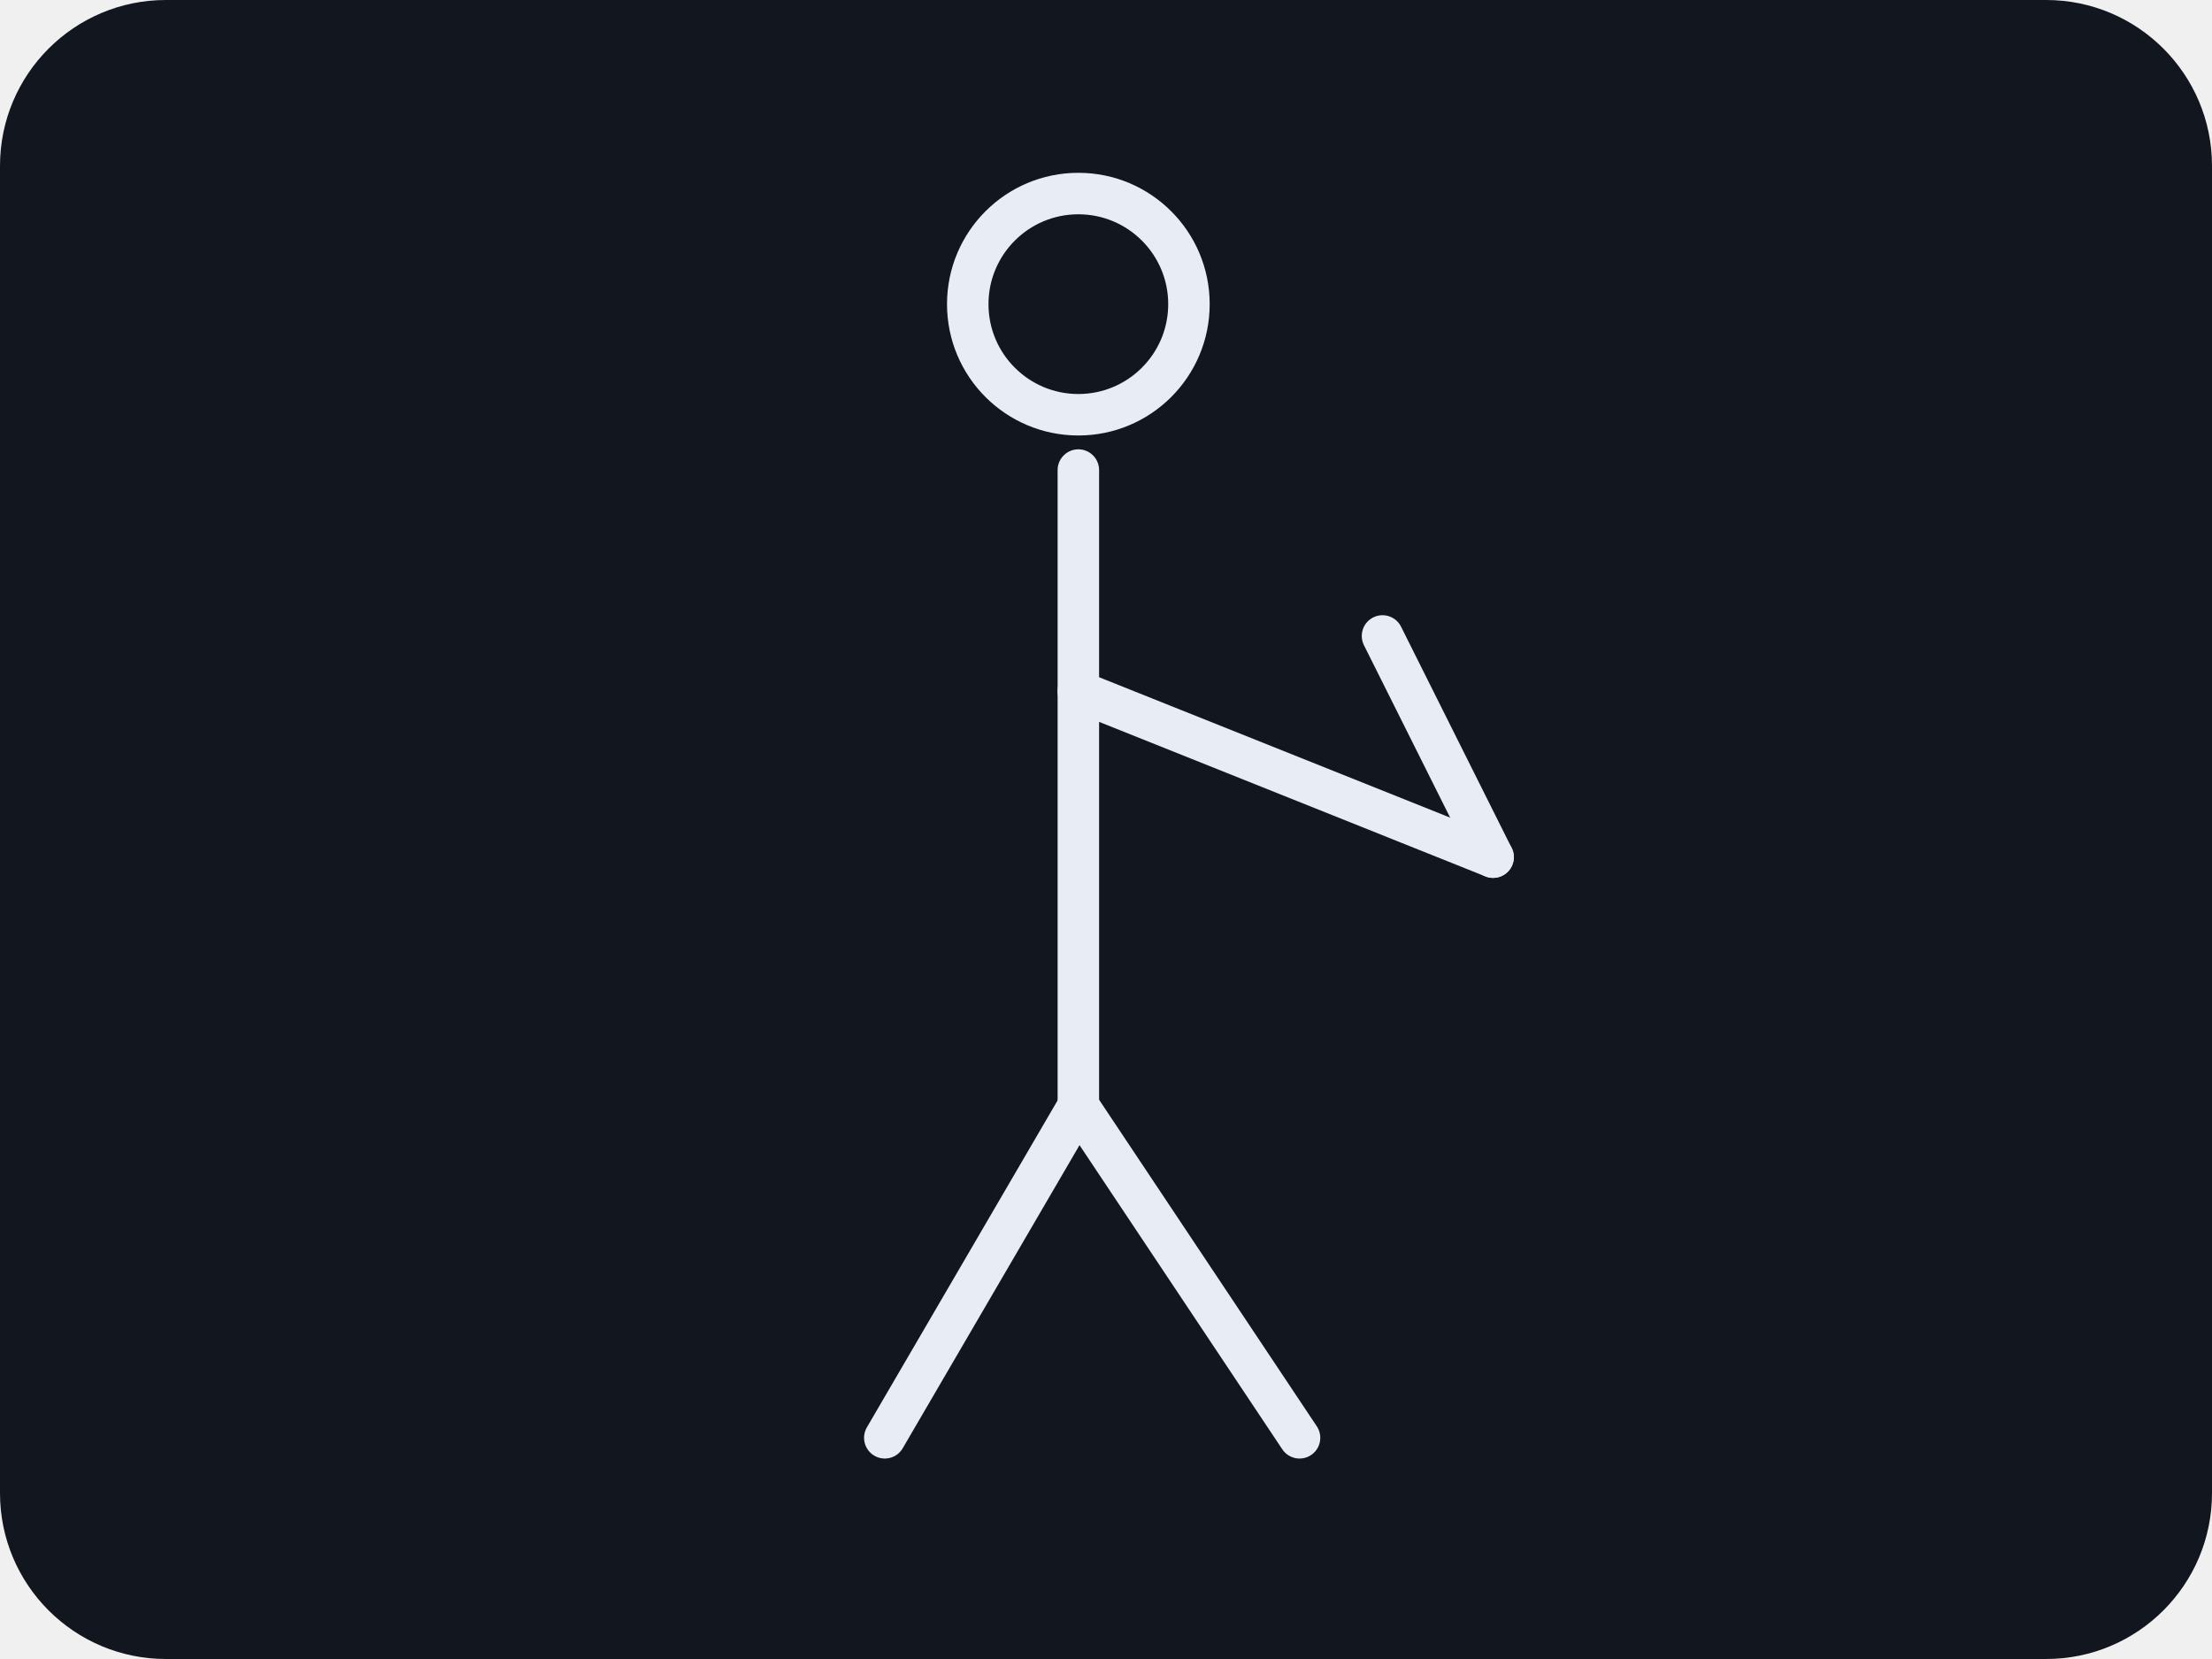
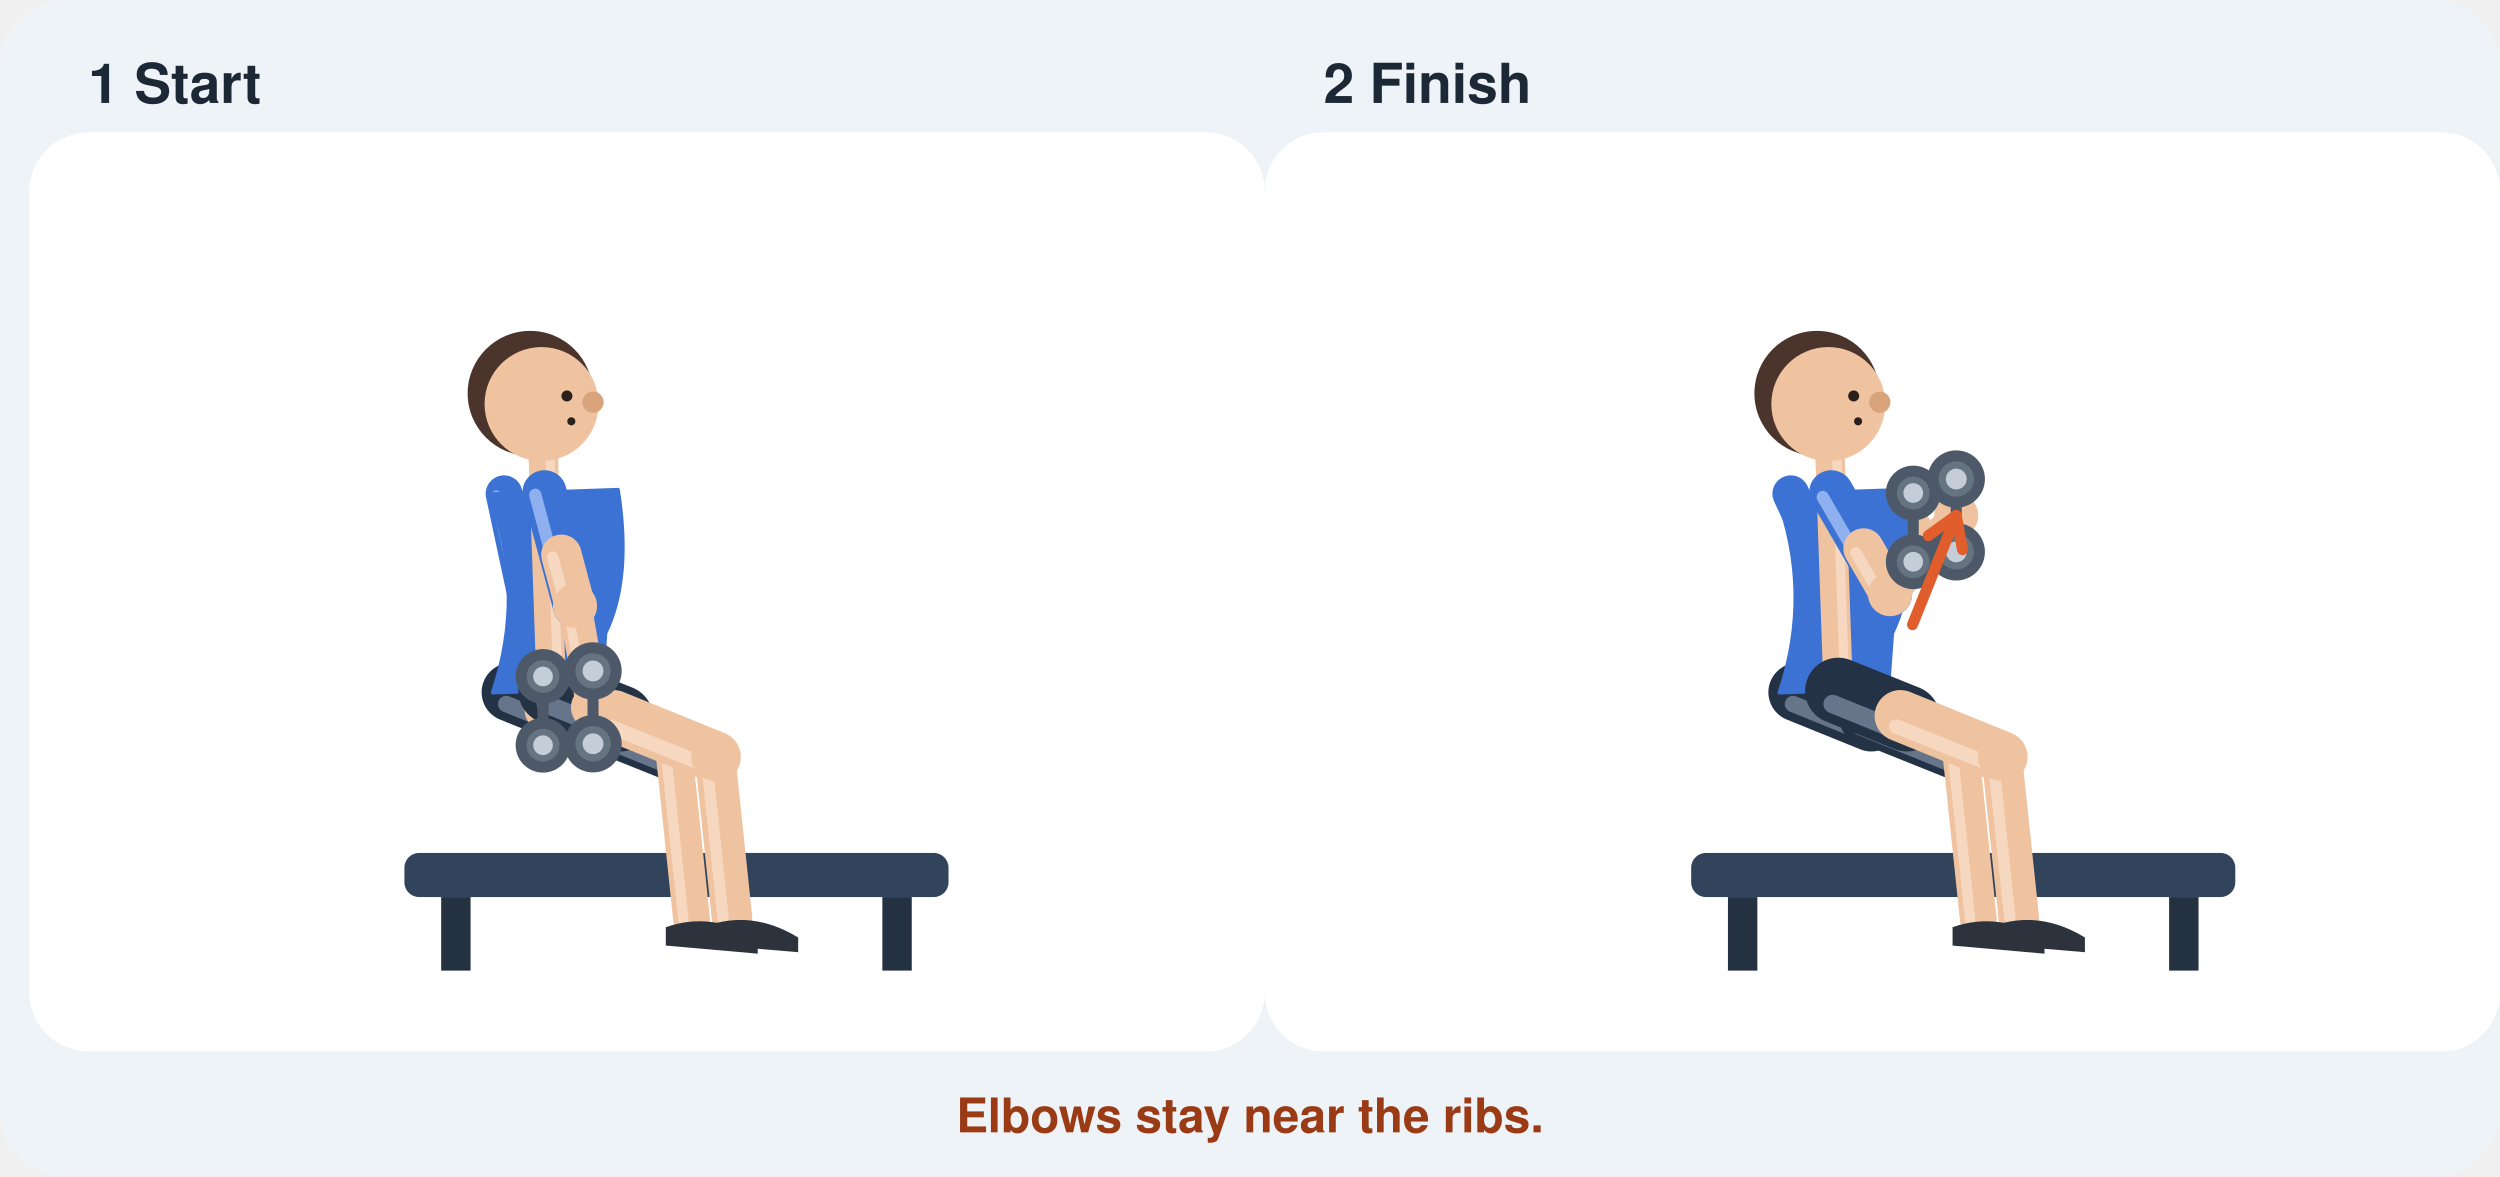
- <svg xmlns="http://www.w3.org/2000/svg" viewBox="0 0 160 120" role="img">
-   <rect width="160" height="120" rx="12" fill="#12161e" />
-   <g fill="none" stroke="#e8edf5" stroke-width="3" stroke-linecap="round" stroke-linejoin="round">
-     <line x1="78" y1="34" x2="78" y2="80" />
-     <line x1="78" y1="50" x2="108" y2="62" />
-     <line x1="108" y1="62" x2="100" y2="46" />
-     <line x1="78" y1="80" x2="64" y2="104" />
-     <line x1="78" y1="80" x2="94" y2="104" />
-     <circle cx="78" cy="22" r="8" />
+ <svg xmlns="http://www.w3.org/2000/svg" viewBox="0 0 680 320" role="img">
+   <style>
+   .bg { fill: #eef3f8; }
+   .panel { fill: #ffffff; }
+   .ink { fill: #1d2836; }
+   .muted { fill: #5c6b7e; }
+   .skin-fill, .skin-line { fill: #f0c3a0; stroke: #f0c3a0; }
+   .skin-shade { fill: #d9a47c; stroke: #d9a47c; }
+   .skin-hi { stroke: #f6d8c0; fill: none; }
+   .hair { fill: #4a342c; stroke: #4a342c; }
+   .ink-fill { fill: #2a211c; stroke: none; }
+   .shirt-fill, .shirt-line { fill: #3c72d4; stroke: #3c72d4; }
+   .shirt-hi { stroke: #8eb0ee; fill: none; }
+   .shorts-line { fill: #243246; stroke: #243246; }
+   .shorts-hi { stroke: #66758a; fill: none; }
+   .shoe { fill: #2c333c; stroke: none; }
+   .metal, .metal-fill { fill: #667381; stroke: #4d5968; stroke-width: 3; stroke-linecap: round; }
+   .metal-hi { fill: #c5ced8; stroke: none; }
+   .kb-fill { fill: #3e4652; stroke: #2c333c; stroke-width: 2; }
+   .kb-hi { fill: #8d97a6; stroke: none; }
+   .kb-handle { fill: none; stroke: #3e4652; stroke-width: 4; stroke-linecap: round; }
+   .bench-pad { fill: #31445c; stroke: none; }
+   .bench-leg { fill: #243140; stroke: none; }
+   .mat { fill: #1f9d8d; stroke: none; }
+   .bike { fill: none; stroke: #314052; stroke-width: 4; stroke-linecap: round; stroke-linejoin: round; }
+   .ground { stroke: #d5deea; stroke-width: 2; }
+   .arrow { fill: none; stroke: #e15d2c; stroke-width: 3; stroke-linecap: round; }
+   .arrow-head { fill: none; stroke: #e15d2c; stroke-width: 3; stroke-linecap: round; stroke-linejoin: round; }
+   .cue { fill: #9a3b16; }
+   text { font-family: "Segoe UI", Helvetica, Arial, sans-serif; }
+   line, path { stroke-linecap: round; stroke-linejoin: round; }
+   @media (prefers-color-scheme: dark) {
+     .bg { fill: #121820; }
+     .panel { fill: #1b2430; }
+     .ink { fill: #e7eef8; }
+     .muted { fill: #a9b6c9; }
+     .skin-fill, .skin-line { fill: #e7b892; stroke: #e7b892; }
+     .skin-shade { fill: #c48b62; stroke: #c48b62; }
+     .skin-hi { stroke: #f3d2b6; }
+     .hair { fill: #6b4b3e; stroke: #6b4b3e; }
+     .ink-fill { fill: #1a120f; }
+     .shirt-fill, .shirt-line { fill: #6d97e8; stroke: #6d97e8; }
+     .shirt-hi { stroke: #d5e3fb; }
+     .shorts-line { fill: #d5deea; stroke: #d5deea; }
+     .shorts-hi { stroke: #ffffff; }
+     .shoe { fill: #dfe6f0; }
+     .metal, .metal-fill { fill: #aeb8c6; stroke: #d5deea; }
+     .metal-hi { fill: #eef3f8; }
+     .kb-fill { fill: #c5ced8; stroke: #eef3f8; }
+     .kb-hi { fill: #ffffff; }
+     .kb-handle { stroke: #d5deea; }
+     .bench-pad { fill: #8ea0b8; }
+     .bench-leg { fill: #c5d0de; }
+     .mat { fill: #3dbead; }
+     .bike { stroke: #c5d2e2; }
+     .ground { stroke: #314056; }
+     .arrow, .arrow-head { stroke: #ffb089; }
+     .cue { fill: #ffc2a4; }
+   }
+ </style>
+   <rect width="680" height="320" rx="18" class="bg" />
+   <rect x="8" y="36" width="336" height="250" rx="16" class="panel" />
+   <text x="24" y="28" class="ink" font-size="15" font-weight="700">1  Start</text>
+   <clipPath id="clip0">
+     <rect x="10" y="40" width="332" height="224" rx="12" />
+   </clipPath>
+   <g clip-path="url(#clip0)">
+     <line x1="24" y1="268" x2="328" y2="268" class="ground" />
+     <rect x="110.0" y="232.0" width="148" height="12" rx="4" class="bench-pad" transform="rotate(0 110.0 232.0)" />
+     <rect x="120.0" y="244.0" width="8" height="28" class="bench-leg" />
+     <rect x="240.0" y="244.0" width="8" height="28" class="bench-leg" />
+     <line x1="139.0" y1="188.3" x2="159.0" y2="196.4" stroke-width="16" class="shorts-line" />
+     <line x1="137.7" y1="191.5" x2="157.7" y2="199.6" stroke-width="4.48" class="shorts-hi" />
+     <line x1="156.8" y1="195.5" x2="183.5" y2="206.2" stroke-width="13" class="shorts-line" />
+     <line x1="155.7" y1="198.1" x2="182.4" y2="208.9" stroke-width="3.64" class="shorts-hi" />
+     <line x1="183.5" y1="206.2" x2="188.1" y2="250.0" stroke-width="10" class="skin-line" />
+     <line x1="181.3" y1="206.5" x2="185.9" y2="250.2" stroke-width="2.8" class="skin-hi" />
+     <line x1="137.1" y1="134.3" x2="143.8" y2="165.6" stroke-width="10" class="shirt-line" />
+     <line x1="135.0" y1="134.8" x2="141.6" y2="166.1" stroke-width="2.8" class="shirt-hi" />
+     <line x1="143.8" y1="165.6" x2="147.7" y2="193.3" stroke-width="8" class="skin-line" />
+     <line x1="142.0" y1="165.8" x2="145.9" y2="193.6" stroke-width="2.5" class="skin-hi" />
+     <circle cx="147.7" cy="193.3" r="4.5" class="skin-fill" />
+     <path d="M 134.0 188.4 Q 143.1 161.1 133.1 134.4 L 168.1 133.2 Q 171.9 157.4 164.7 172.2 L 163.6 187.4 Z" class="shirt-fill" />
+     <line x1="150.0" y1="187.9" x2="147.8" y2="124.9" stroke-width="8" class="skin-line" />
+     <line x1="151.8" y1="187.8" x2="149.6" y2="124.9" stroke-width="2.5" class="skin-hi" />
+     <circle cx="144.2" cy="107.0" r="16.5" class="hair" />
+     <circle cx="147.3" cy="109.9" r="15" class="skin-fill" />
+     <circle cx="139.3" cy="110.2" r="4.2" class="skin-fill" />
+     <circle cx="139.3" cy="110.2" r="2.2" class="skin-line" />
+     <circle cx="154.2" cy="107.7" r="1.5" class="ink-fill" />
+     <circle cx="161.3" cy="109.4" r="2.4" class="skin-shade" />
+     <circle cx="155.4" cy="114.6" r="1.1" class="ink-fill" />
+     <line x1="150.0" y1="187.9" x2="168.7" y2="195.4" stroke-width="18" class="shorts-line" />
+     <line x1="148.5" y1="191.5" x2="167.2" y2="199.1" stroke-width="5.04" class="shorts-hi" />
+     <line x1="166.9" y1="194.7" x2="194.5" y2="205.9" stroke-width="14" class="skin-line" />
+     <line x1="165.8" y1="197.6" x2="193.4" y2="208.7" stroke-width="3.92" class="skin-hi" />
+     <line x1="194.5" y1="205.9" x2="199.1" y2="249.6" stroke-width="11" class="skin-line" />
+     <line x1="192.1" y1="206.1" x2="196.7" y2="249.9" stroke-width="3.08" class="skin-hi" />
+     <circle cx="194.5" cy="205.9" r="6" class="skin-fill" />
+     <path d="M 192.1 251.9 Q 204.6 247.4 217.1 255.0 L 217.1 259.0 L 192.1 256.9 Z" class="shoe" />
+     <path d="M 181.1 252.2 Q 193.6 247.8 206.1 255.4 L 206.1 259.4 L 181.1 257.2 Z" class="shoe" />
+     <line x1="148.1" y1="133.9" x2="156.4" y2="164.8" stroke-width="12" class="shirt-line" />
+     <line x1="145.6" y1="134.6" x2="153.8" y2="165.5" stroke-width="3.36" class="shirt-hi" />
+     <line x1="152.7" y1="150.9" x2="156.4" y2="164.8" stroke-width="11" class="skin-line" />
+     <line x1="150.3" y1="151.5" x2="154.1" y2="165.4" stroke-width="3.08" class="skin-hi" />
+     <line x1="156.4" y1="164.8" x2="161.3" y2="192.4" stroke-width="9" class="skin-line" />
+     <line x1="154.4" y1="165.2" x2="159.3" y2="192.7" stroke-width="2.52" class="skin-hi" />
+     <circle cx="156.4" cy="164.8" r="5.5" class="skin-fill" />
+     <circle cx="161.3" cy="192.4" r="5.5" class="skin-fill" />
+     <line x1="161.3" y1="182.5" x2="161.3" y2="202.3" stroke-width="3.15" class="metal" />
+     <circle cx="161.3" cy="182.5" r="6.3" class="metal-fill" />
+     <circle cx="161.3" cy="202.3" r="6.3" class="metal-fill" />
+     <circle cx="161.3" cy="182.5" r="2.835" class="metal-hi" />
+     <circle cx="161.3" cy="202.3" r="2.835" class="metal-hi" />
+     <line x1="147.7" y1="184.0" x2="147.7" y2="202.7" stroke-width="2.975" class="metal" />
+     <circle cx="147.7" cy="184.0" r="5.95" class="metal-fill" />
+     <circle cx="147.7" cy="202.7" r="5.95" class="metal-fill" />
+     <circle cx="147.7" cy="184.0" r="2.678" class="metal-hi" />
+     <circle cx="147.7" cy="202.7" r="2.678" class="metal-hi" />
  </g>
-   <g fill="none" stroke="#3ee0b0" stroke-width="3" stroke-linecap="round">
-     
+   <rect x="344" y="36" width="336" height="250" rx="16" class="panel" />
+   <text x="360" y="28" class="ink" font-size="15" font-weight="700">2  Finish</text>
+   <clipPath id="clip336">
+     <rect x="346" y="40" width="332" height="224" rx="12" />
+   </clipPath>
+   <g clip-path="url(#clip336)">
+     <line x1="360" y1="268" x2="664" y2="268" class="ground" />
+     <rect x="460.0" y="232.0" width="148" height="12" rx="4" class="bench-pad" transform="rotate(0 460.0 232.0)" />
+     <rect x="470.0" y="244.0" width="8" height="28" class="bench-leg" />
+     <rect x="590.0" y="244.0" width="8" height="28" class="bench-leg" />
+     <line x1="489.0" y1="188.3" x2="509.0" y2="196.4" stroke-width="16" class="shorts-line" />
+     <line x1="487.7" y1="191.5" x2="507.7" y2="199.6" stroke-width="4.48" class="shorts-hi" />
+     <line x1="506.8" y1="195.5" x2="533.5" y2="206.2" stroke-width="13" class="shorts-line" />
+     <line x1="505.7" y1="198.1" x2="532.4" y2="208.9" stroke-width="3.64" class="shorts-hi" />
+     <line x1="533.5" y1="206.2" x2="538.1" y2="250.0" stroke-width="10" class="skin-line" />
+     <line x1="531.3" y1="206.5" x2="535.9" y2="250.2" stroke-width="2.8" class="skin-hi" />
+     <line x1="487.1" y1="134.3" x2="500.6" y2="163.3" stroke-width="10" class="shirt-line" />
+     <line x1="485.1" y1="135.2" x2="498.7" y2="164.2" stroke-width="2.8" class="shirt-hi" />
+     <line x1="500.6" y1="163.3" x2="520.4" y2="143.5" stroke-width="8" class="skin-line" />
+     <line x1="501.9" y1="164.5" x2="521.7" y2="144.7" stroke-width="2.5" class="skin-hi" />
+     <circle cx="520.4" cy="143.5" r="4.5" class="skin-fill" />
+     <path d="M 484.0 188.4 Q 493.1 161.1 483.1 134.4 L 518.1 133.2 Q 521.9 157.4 514.7 172.2 L 513.6 187.4 Z" class="shirt-fill" />
+     <line x1="500.0" y1="187.9" x2="497.8" y2="124.9" stroke-width="8" class="skin-line" />
+     <line x1="501.8" y1="187.8" x2="499.6" y2="124.9" stroke-width="2.5" class="skin-hi" />
+     <circle cx="494.2" cy="107.0" r="16.5" class="hair" />
+     <circle cx="497.3" cy="109.9" r="15" class="skin-fill" />
+     <circle cx="489.3" cy="110.2" r="4.2" class="skin-fill" />
+     <circle cx="489.3" cy="110.2" r="2.2" class="skin-line" />
+     <circle cx="504.2" cy="107.7" r="1.5" class="ink-fill" />
+     <circle cx="511.3" cy="109.4" r="2.4" class="skin-shade" />
+     <circle cx="505.4" cy="114.6" r="1.1" class="ink-fill" />
+     <line x1="500.0" y1="187.9" x2="518.7" y2="195.4" stroke-width="18" class="shorts-line" />
+     <line x1="498.5" y1="191.5" x2="517.2" y2="199.1" stroke-width="5.04" class="shorts-hi" />
+     <line x1="516.9" y1="194.7" x2="544.5" y2="205.9" stroke-width="14" class="skin-line" />
+     <line x1="515.8" y1="197.6" x2="543.4" y2="208.7" stroke-width="3.92" class="skin-hi" />
+     <line x1="544.5" y1="205.9" x2="549.1" y2="249.6" stroke-width="11" class="skin-line" />
+     <line x1="542.1" y1="206.1" x2="546.7" y2="249.9" stroke-width="3.08" class="skin-hi" />
+     <circle cx="544.5" cy="205.9" r="6" class="skin-fill" />
+     <path d="M 542.1 251.9 Q 554.6 247.4 567.1 255.0 L 567.1 259.0 L 542.1 256.9 Z" class="shoe" />
+     <path d="M 531.1 252.2 Q 543.6 247.8 556.1 255.4 L 556.1 259.4 L 531.1 257.2 Z" class="shoe" />
+     <line x1="498.1" y1="133.9" x2="514.1" y2="161.6" stroke-width="12" class="shirt-line" />
+     <line x1="495.8" y1="135.2" x2="511.8" y2="162.9" stroke-width="3.36" class="shirt-hi" />
+     <line x1="506.9" y1="149.2" x2="514.1" y2="161.6" stroke-width="11" class="skin-line" />
+     <line x1="504.8" y1="150.4" x2="512.0" y2="162.8" stroke-width="3.08" class="skin-hi" />
+     <line x1="514.1" y1="161.6" x2="532.1" y2="140.2" stroke-width="9" class="skin-line" />
+     <line x1="515.6" y1="162.9" x2="533.6" y2="141.4" stroke-width="2.52" class="skin-hi" />
+     <circle cx="514.1" cy="161.6" r="5.5" class="skin-fill" />
+     <circle cx="532.1" cy="140.2" r="5.5" class="skin-fill" />
+     <line x1="532.1" y1="130.3" x2="532.1" y2="150.1" stroke-width="3.15" class="metal" />
+     <circle cx="532.1" cy="130.3" r="6.3" class="metal-fill" />
+     <circle cx="532.1" cy="150.1" r="6.3" class="metal-fill" />
+     <circle cx="532.1" cy="130.3" r="2.835" class="metal-hi" />
+     <circle cx="532.1" cy="150.1" r="2.835" class="metal-hi" />
+     <line x1="520.4" y1="134.1" x2="520.4" y2="152.8" stroke-width="2.975" class="metal" />
+     <circle cx="520.4" cy="134.1" r="5.95" class="metal-fill" />
+     <circle cx="520.4" cy="152.8" r="5.95" class="metal-fill" />
+     <circle cx="520.4" cy="134.1" r="2.678" class="metal-hi" />
+     <circle cx="520.4" cy="152.8" r="2.678" class="metal-hi" />
  </g>
+   <clipPath id="clip-cues">
+     <rect x="0" y="0" width="680" height="286" />
+   </clipPath>
+   <g clip-path="url(#clip-cues)">
+     <line x1="520.2" y1="169.9" x2="532.1" y2="140.2" class="arrow" />
+     <path d="M 533.8 149.5 L 532.1 140.2 L 524.5 145.7" class="arrow-head" />
+   </g>
+   <text x="340" y="308" text-anchor="middle" class="cue" font-size="13" font-weight="700">Elbows stay near the ribs.</text>
</svg>
